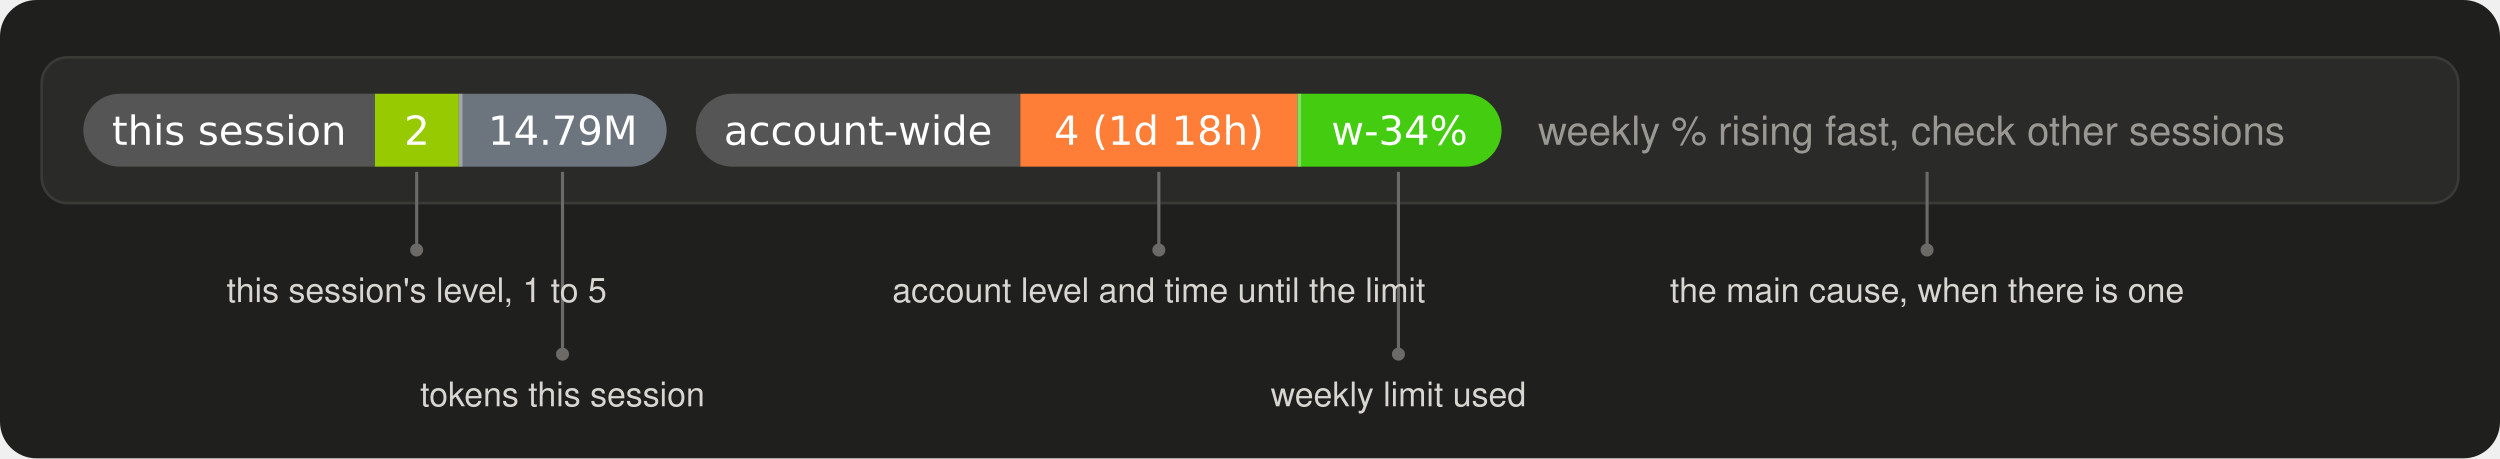
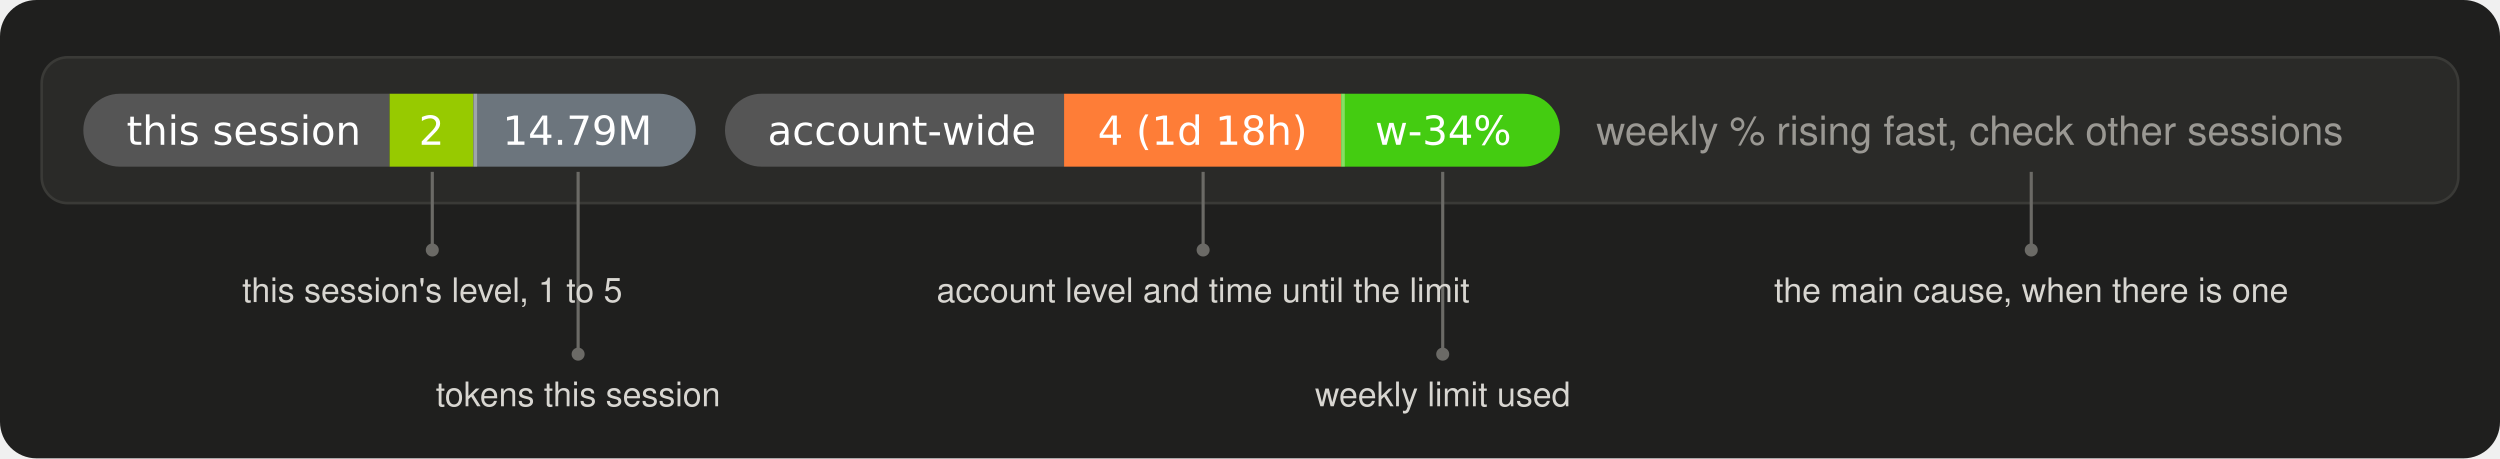
<svg xmlns="http://www.w3.org/2000/svg" width="960" height="176" viewBox="0 0 960 176">
  <defs>
    <clipPath id="mine">
-       <rect width="160" height="20" rx="10" />
+       <rect width="168" height="20" rx="10" />
    </clipPath>
    <clipPath id="acct">
-       <rect width="221" height="20" rx="10" />
+       <rect width="229" height="20" rx="10" />
    </clipPath>
  </defs>
  <rect width="960" height="176" rx="14" fill="#1f1f1e" />
  <rect x="16" y="22" width="928" height="56" rx="10" fill="#2a2a28" stroke="#3a3a37" />
  <g transform="translate(32 36) scale(1.4)" font-family="Verdana,DejaVu Sans,sans-serif" font-size="11" text-anchor="middle" fill="#fff">
    <g clip-path="url(#mine)">
-       <rect width="80" height="20" fill="#555" />
-       <text x="40" y="14">this session</text>
-       <rect x="80" width="23" height="20" fill="#97ca00" />
-       <text x="91.5" y="14">2</text>
-       <rect x="103" width="57" height="20" fill="#6c757d" />
-       <text x="131.5" y="14">14.79M</text>
-       <rect x="103" width="1" height="20" fill="#fff" fill-opacity=".35" />
+       <rect width="84" height="20" fill="#555" />
+       <text x="44" y="14">this session</text>
+       <rect x="84" width="23" height="20" fill="#97ca00" />
+       <text x="95.5" y="14">2</text>
+       <rect x="107" width="61" height="20" fill="#6c757d" />
+       <text x="135.5" y="14">14.79M</text>
+       <rect x="107" width="1" height="20" fill="#fff" fill-opacity=".35" />
    </g>
-     <g transform="translate(168)">
+     <g transform="translate(176)">
      <g clip-path="url(#acct)">
-         <rect width="89" height="20" fill="#555" />
-         <text x="44.5" y="14">account-wide</text>
-         <rect x="89" width="76" height="20" fill="#fe7d37" />
-         <text x="127" y="14">4 (1d 18h)</text>
-         <rect x="165" width="56" height="20" fill="#44cc11" />
-         <text x="193" y="14">w-34%</text>
-         <rect x="165" width="1" height="20" fill="#fff" fill-opacity=".35" />
+         <rect width="93" height="20" fill="#555" />
+         <text x="48.5" y="14">account-wide</text>
+         <rect x="93" width="76" height="20" fill="#fe7d37" />
+         <text x="131" y="14">4 (1d 18h)</text>
+         <rect x="169" width="60" height="20" fill="#44cc11" />
+         <text x="197" y="14">w-34%</text>
+         <rect x="169" width="1" height="20" fill="#fff" fill-opacity=".35" />
      </g>
    </g>
-     <text x="399" y="14" text-anchor="start" fill="#9a9893" font-family="-apple-system,Segoe UI,Helvetica,Arial,sans-serif">weekly % rising fast, check other sessions</text>
+     <text x="415" y="14" text-anchor="start" fill="#9a9893" font-family="-apple-system,Segoe UI,Helvetica,Arial,sans-serif">weekly % rising fast, check other sessions</text>
  </g>
  <g stroke="#6b6a66" stroke-width="1.2">
-     <line x1="160" y1="66" x2="160" y2="96" />
-     <line x1="216" y1="66" x2="216" y2="136" />
-     <line x1="445" y1="66" x2="445" y2="96" />
-     <line x1="537" y1="66" x2="537" y2="136" />
-     <line x1="740" y1="66" x2="740" y2="96" />
+     <line x1="166" y1="66" x2="166" y2="96" />
+     <line x1="222" y1="66" x2="222" y2="136" />
+     <line x1="462" y1="66" x2="462" y2="96" />
+     <line x1="554" y1="66" x2="554" y2="136" />
+     <line x1="780" y1="66" x2="780" y2="96" />
  </g>
  <g fill="#6b6a66">
-     <circle cx="160" cy="96" r="2.5" />
-     <circle cx="216" cy="136" r="2.5" />
-     <circle cx="445" cy="96" r="2.5" />
-     <circle cx="537" cy="136" r="2.5" />
-     <circle cx="740" cy="96" r="2.5" />
+     <circle cx="166" cy="96" r="2.5" />
+     <circle cx="222" cy="136" r="2.5" />
+     <circle cx="462" cy="96" r="2.5" />
+     <circle cx="554" cy="136" r="2.5" />
+     <circle cx="780" cy="96" r="2.5" />
  </g>
  <g font-family="-apple-system,Segoe UI,Helvetica,Arial,sans-serif" font-size="13" fill="#d8d6d1" text-anchor="middle">
-     <text x="160" y="116">this session's level, 1 to 5</text>
-     <text x="216" y="156">tokens this session</text>
-     <text x="445" y="116">account level and time until the limit</text>
-     <text x="537" y="156">weekly limit used</text>
-     <text x="740" y="116">the main cause, when there is one</text>
+     <text x="166" y="116">this session's level, 1 to 5</text>
+     <text x="222" y="156">tokens this session</text>
+     <text x="462" y="116">account level and time until the limit</text>
+     <text x="554" y="156">weekly limit used</text>
+     <text x="780" y="116">the main cause, when there is one</text>
  </g>
</svg>
